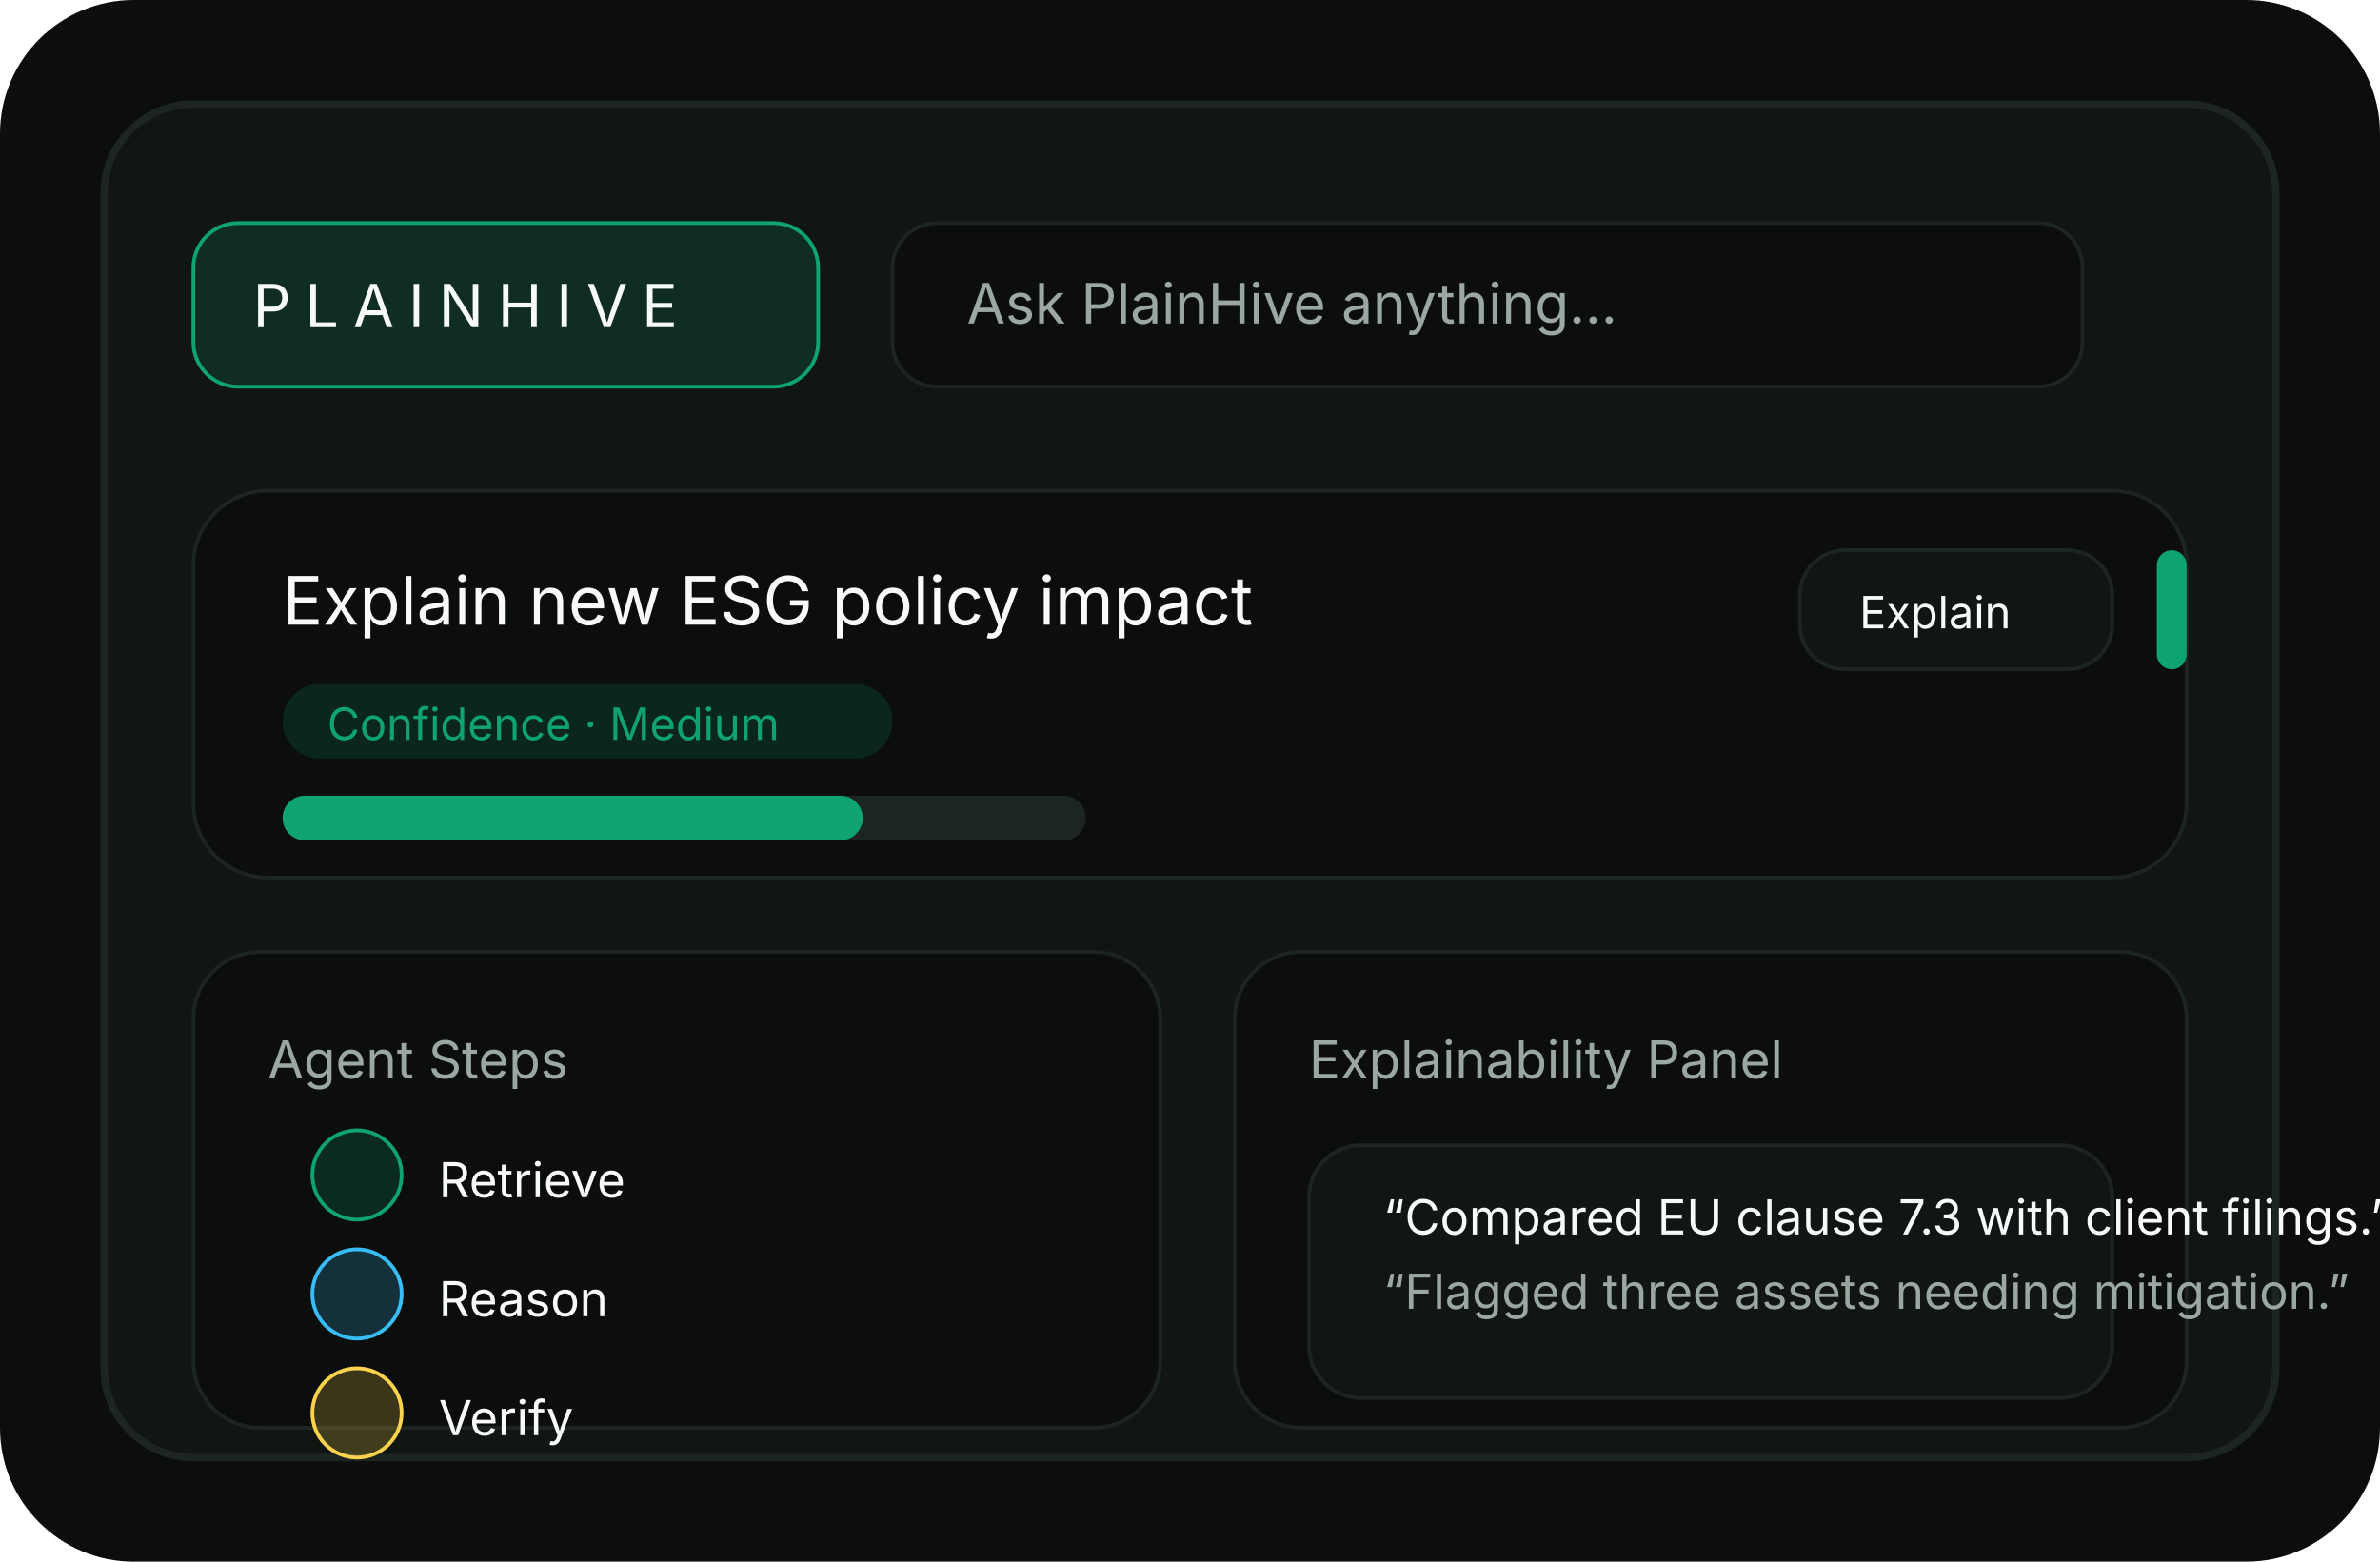
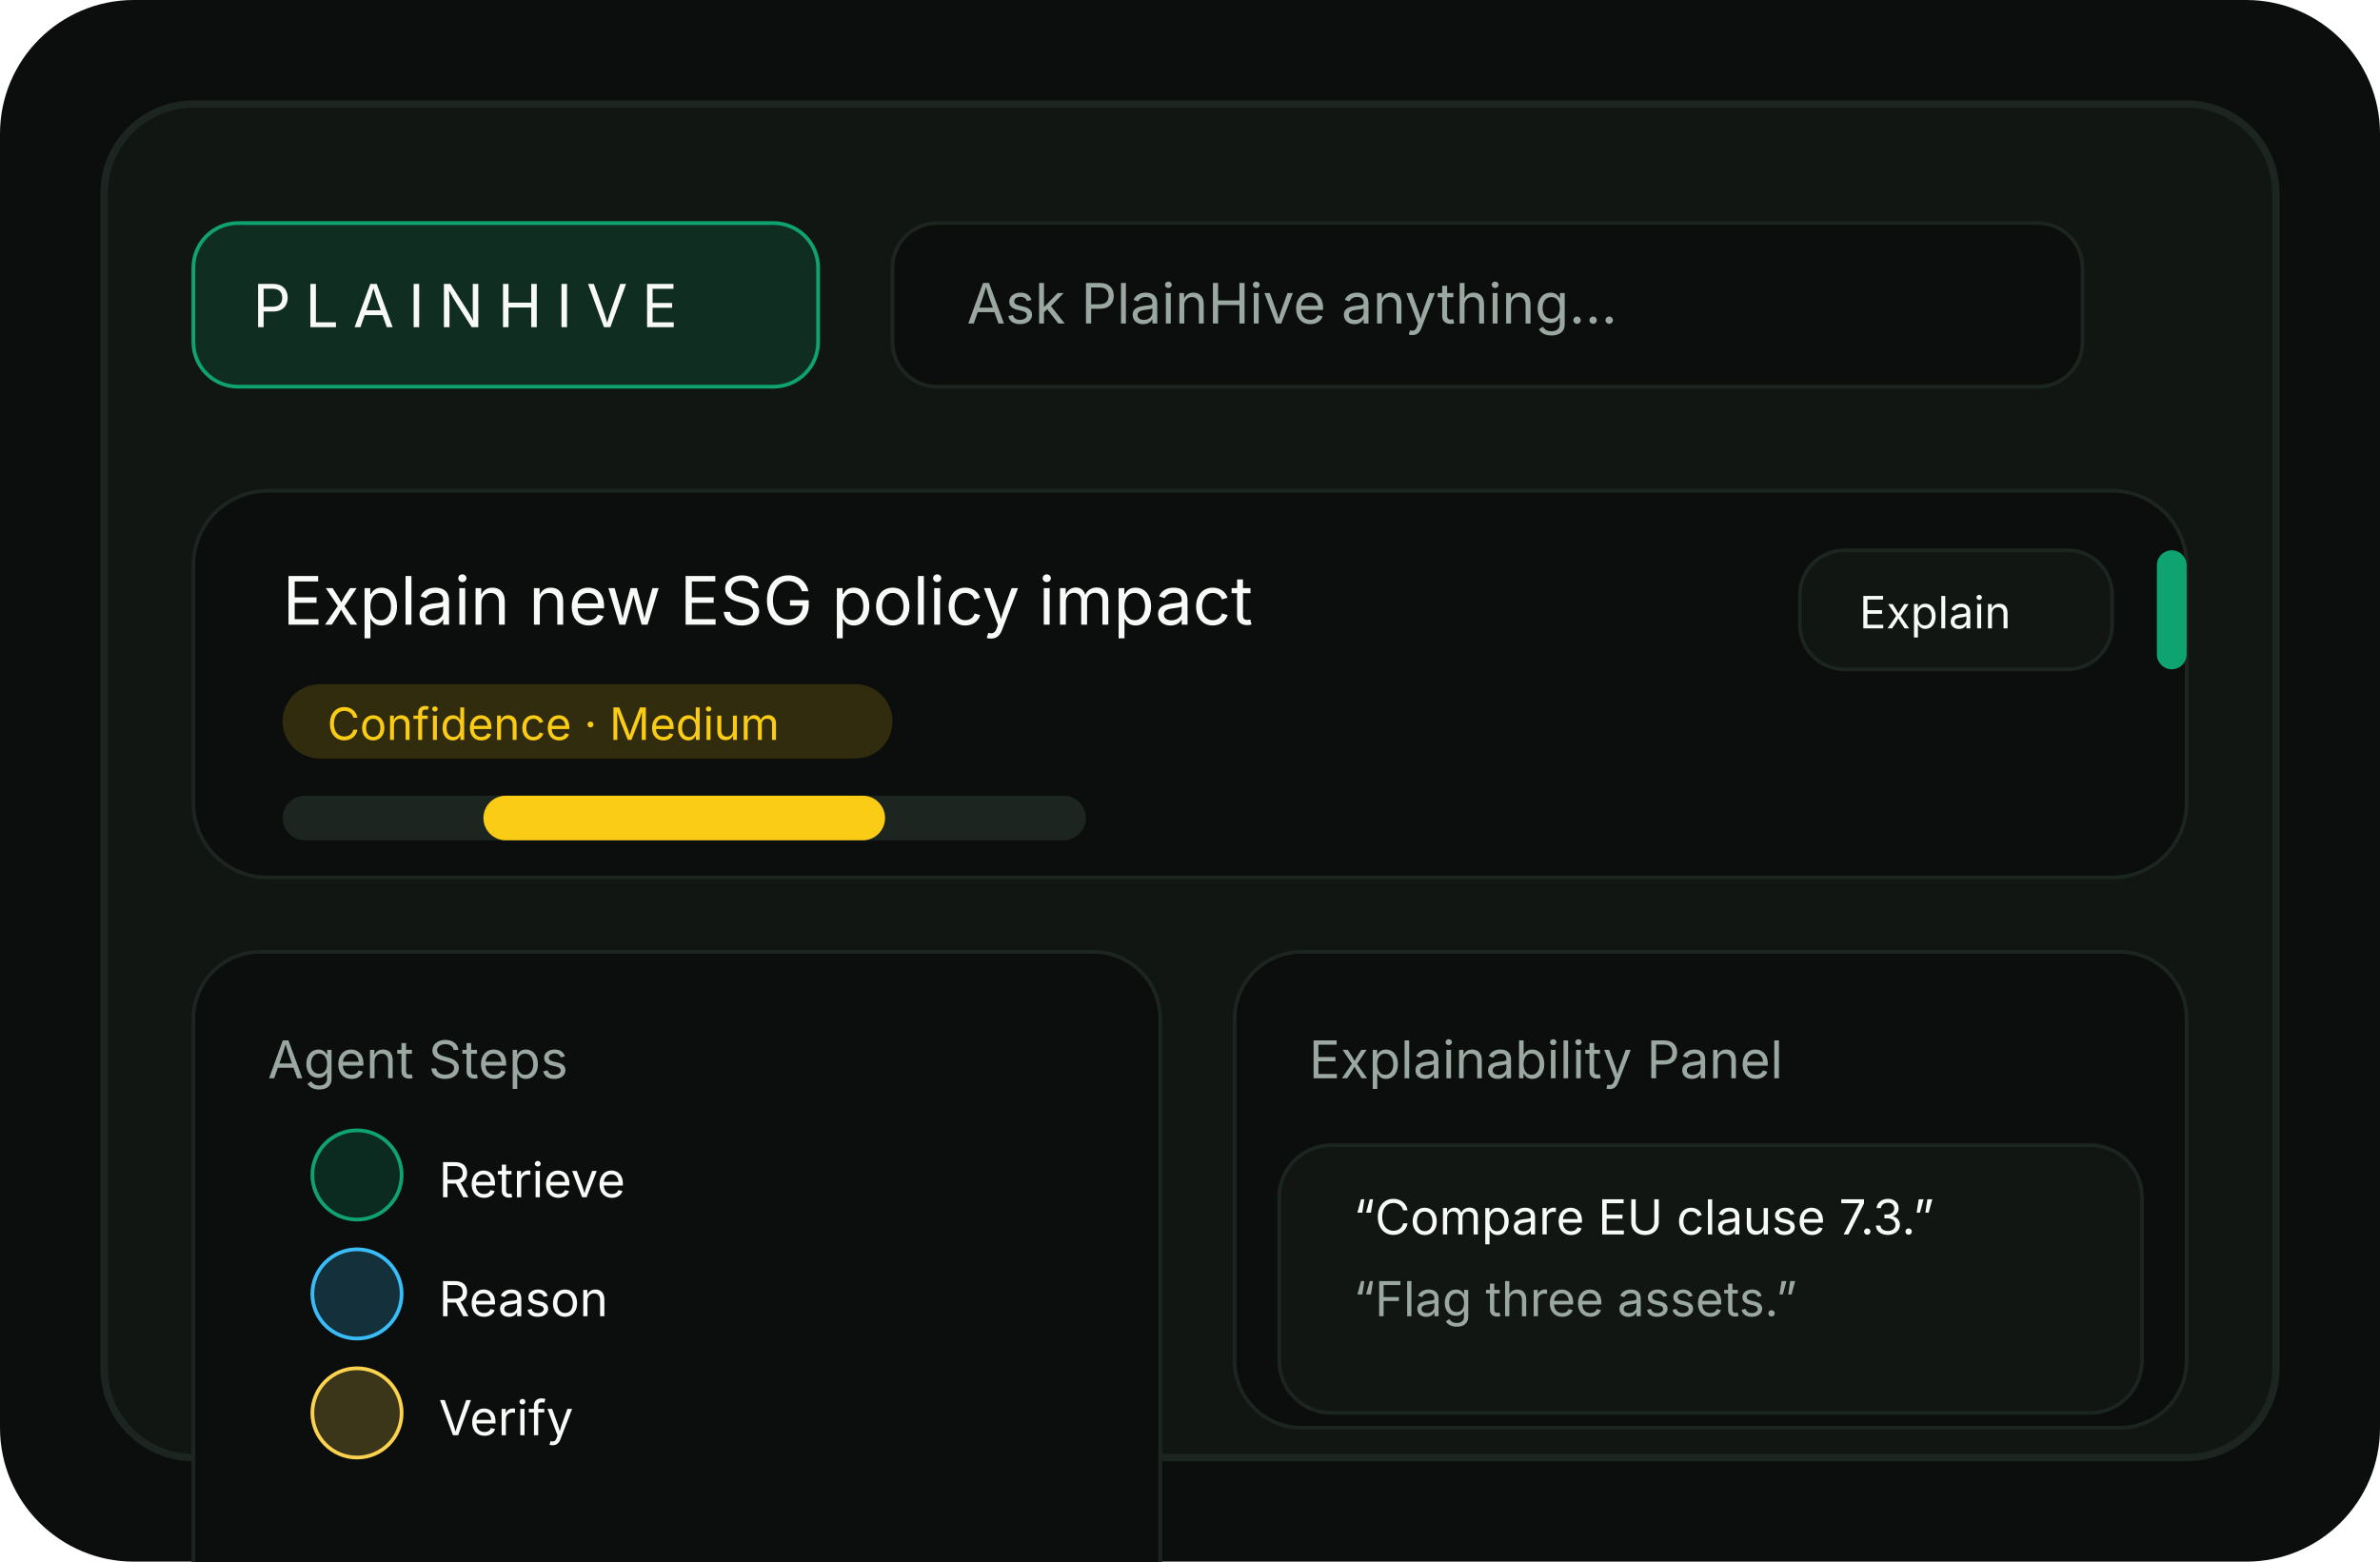
<svg xmlns="http://www.w3.org/2000/svg" width="640" height="420" viewBox="0 0 640 420" fill="none">
  <rect width="640" height="420" rx="36" fill="#0B0E0C" />
  <rect x="28" y="28" width="584" height="364" rx="24" fill="#111613" stroke="#1C2520" stroke-width="2" />
  <rect x="52" y="60" width="168" height="44" rx="12" fill="#0EA371" fill-opacity="0.16" stroke="#0EA371" />
  <text x="68" y="88" font-family="'Space Grotesk', 'Inter', sans-serif" font-size="16" fill="#F8FAF8" letter-spacing="0.24em">PLAINHIVE</text>
  <rect x="240" y="60" width="320" height="44" rx="12" fill="#0B0E0C" stroke="#1C2520" />
  <text x="260" y="87" font-family="'Inter', sans-serif" font-size="15" fill="#9BA8A1">Ask PlainHive anything…</text>
  <rect x="52" y="132" width="536" height="104" rx="20" fill="#0B0E0C" stroke="#1C2520" />
  <text x="76" y="168" font-family="'Space Grotesk', 'Inter', sans-serif" font-size="18" fill="#F8FAF8">Explain new ESG policy impact</text>
-   <rect x="76" y="184" width="164" height="20" rx="10" fill="#0EA371" fill-opacity="0.16" />
-   <text x="88" y="199" font-family="'Inter', sans-serif" font-size="12" fill="#0EA371">Confidence · Medium</text>
+   <rect x="76" y="184" width="164" height="20" rx="10" fill="#FACC15" fill-opacity="0.16" />
+   <text x="88" y="199" font-family="'Inter', sans-serif" font-size="12" fill="#FACC15">Confidence · Medium</text>
  <rect x="76" y="214" width="216" height="12" rx="6" fill="#1C2520" />
-   <rect x="76" y="214" width="156" height="12" rx="6" fill="#0EA371" />
-   <rect x="52" y="256" width="260" height="128" rx="18" fill="#0B0E0C" stroke="#1C2520" />
+   <rect x="130" y="214" width="108" height="12" rx="6" fill="#FACC15" />
+   <rect x="52" y="256" width="260" height="184" rx="18" fill="#0B0E0C" stroke="#1C2520" />
  <text x="72" y="290" font-family="'Inter', sans-serif" font-size="14" fill="#9BA8A1">Agent Steps</text>
  <circle cx="96" cy="316" r="12" fill="#0EA371" fill-opacity="0.2" stroke="#0EA371" />
  <text x="118" y="322" font-family="'Inter', sans-serif" font-size="13" fill="#F8FAF8">Retrieve</text>
  <circle cx="96" cy="348" r="12" fill="#38BDF8" fill-opacity="0.2" stroke="#38BDF8" />
  <text x="118" y="354" font-family="'Inter', sans-serif" font-size="13" fill="#F8FAF8">Reason</text>
  <circle cx="96" cy="380" r="12" fill="#FCD34D" fill-opacity="0.2" stroke="#FCD34D" />
  <text x="118" y="386" font-family="'Inter', sans-serif" font-size="13" fill="#F8FAF8">Verify</text>
  <rect x="332" y="256" width="256" height="128" rx="18" fill="#0B0E0C" stroke="#1C2520" />
  <text x="352" y="290" font-family="'Inter', sans-serif" font-size="14" fill="#9BA8A1">Explainability Panel</text>
-   <rect x="352" y="308" width="216" height="68" rx="14" fill="#111613" stroke="#1C2520" />
-   <text x="372" y="332" font-family="'Inter', sans-serif" font-size="13" fill="#F8FAF8">“Compared EU clause 7.3 with client filings.”</text>
-   <text x="372" y="352" font-family="'Inter', sans-serif" font-size="13" fill="#9BA8A1">“Flagged three assets needing mitigation.”</text>
+   <rect x="344" y="308" width="232" height="72" rx="14" fill="#111613" stroke="#1C2520" />
+   <text x="364" y="332" font-family="'Inter', sans-serif" font-size="13" fill="#F8FAF8">“Compare EU clause 7.3.”</text>
+   <text x="364" y="354" font-family="'Inter', sans-serif" font-size="13" fill="#9BA8A1">“Flag three assets.”</text>
  <rect x="484" y="148" width="84" height="32" rx="12" fill="#111613" stroke="#1C2520" />
  <text x="500" y="169" font-family="'Inter', sans-serif" font-size="12" fill="#F8FAF8">Explain</text>
  <rect x="580" y="148" width="8" height="32" rx="4" fill="#0EA371" />
</svg>
